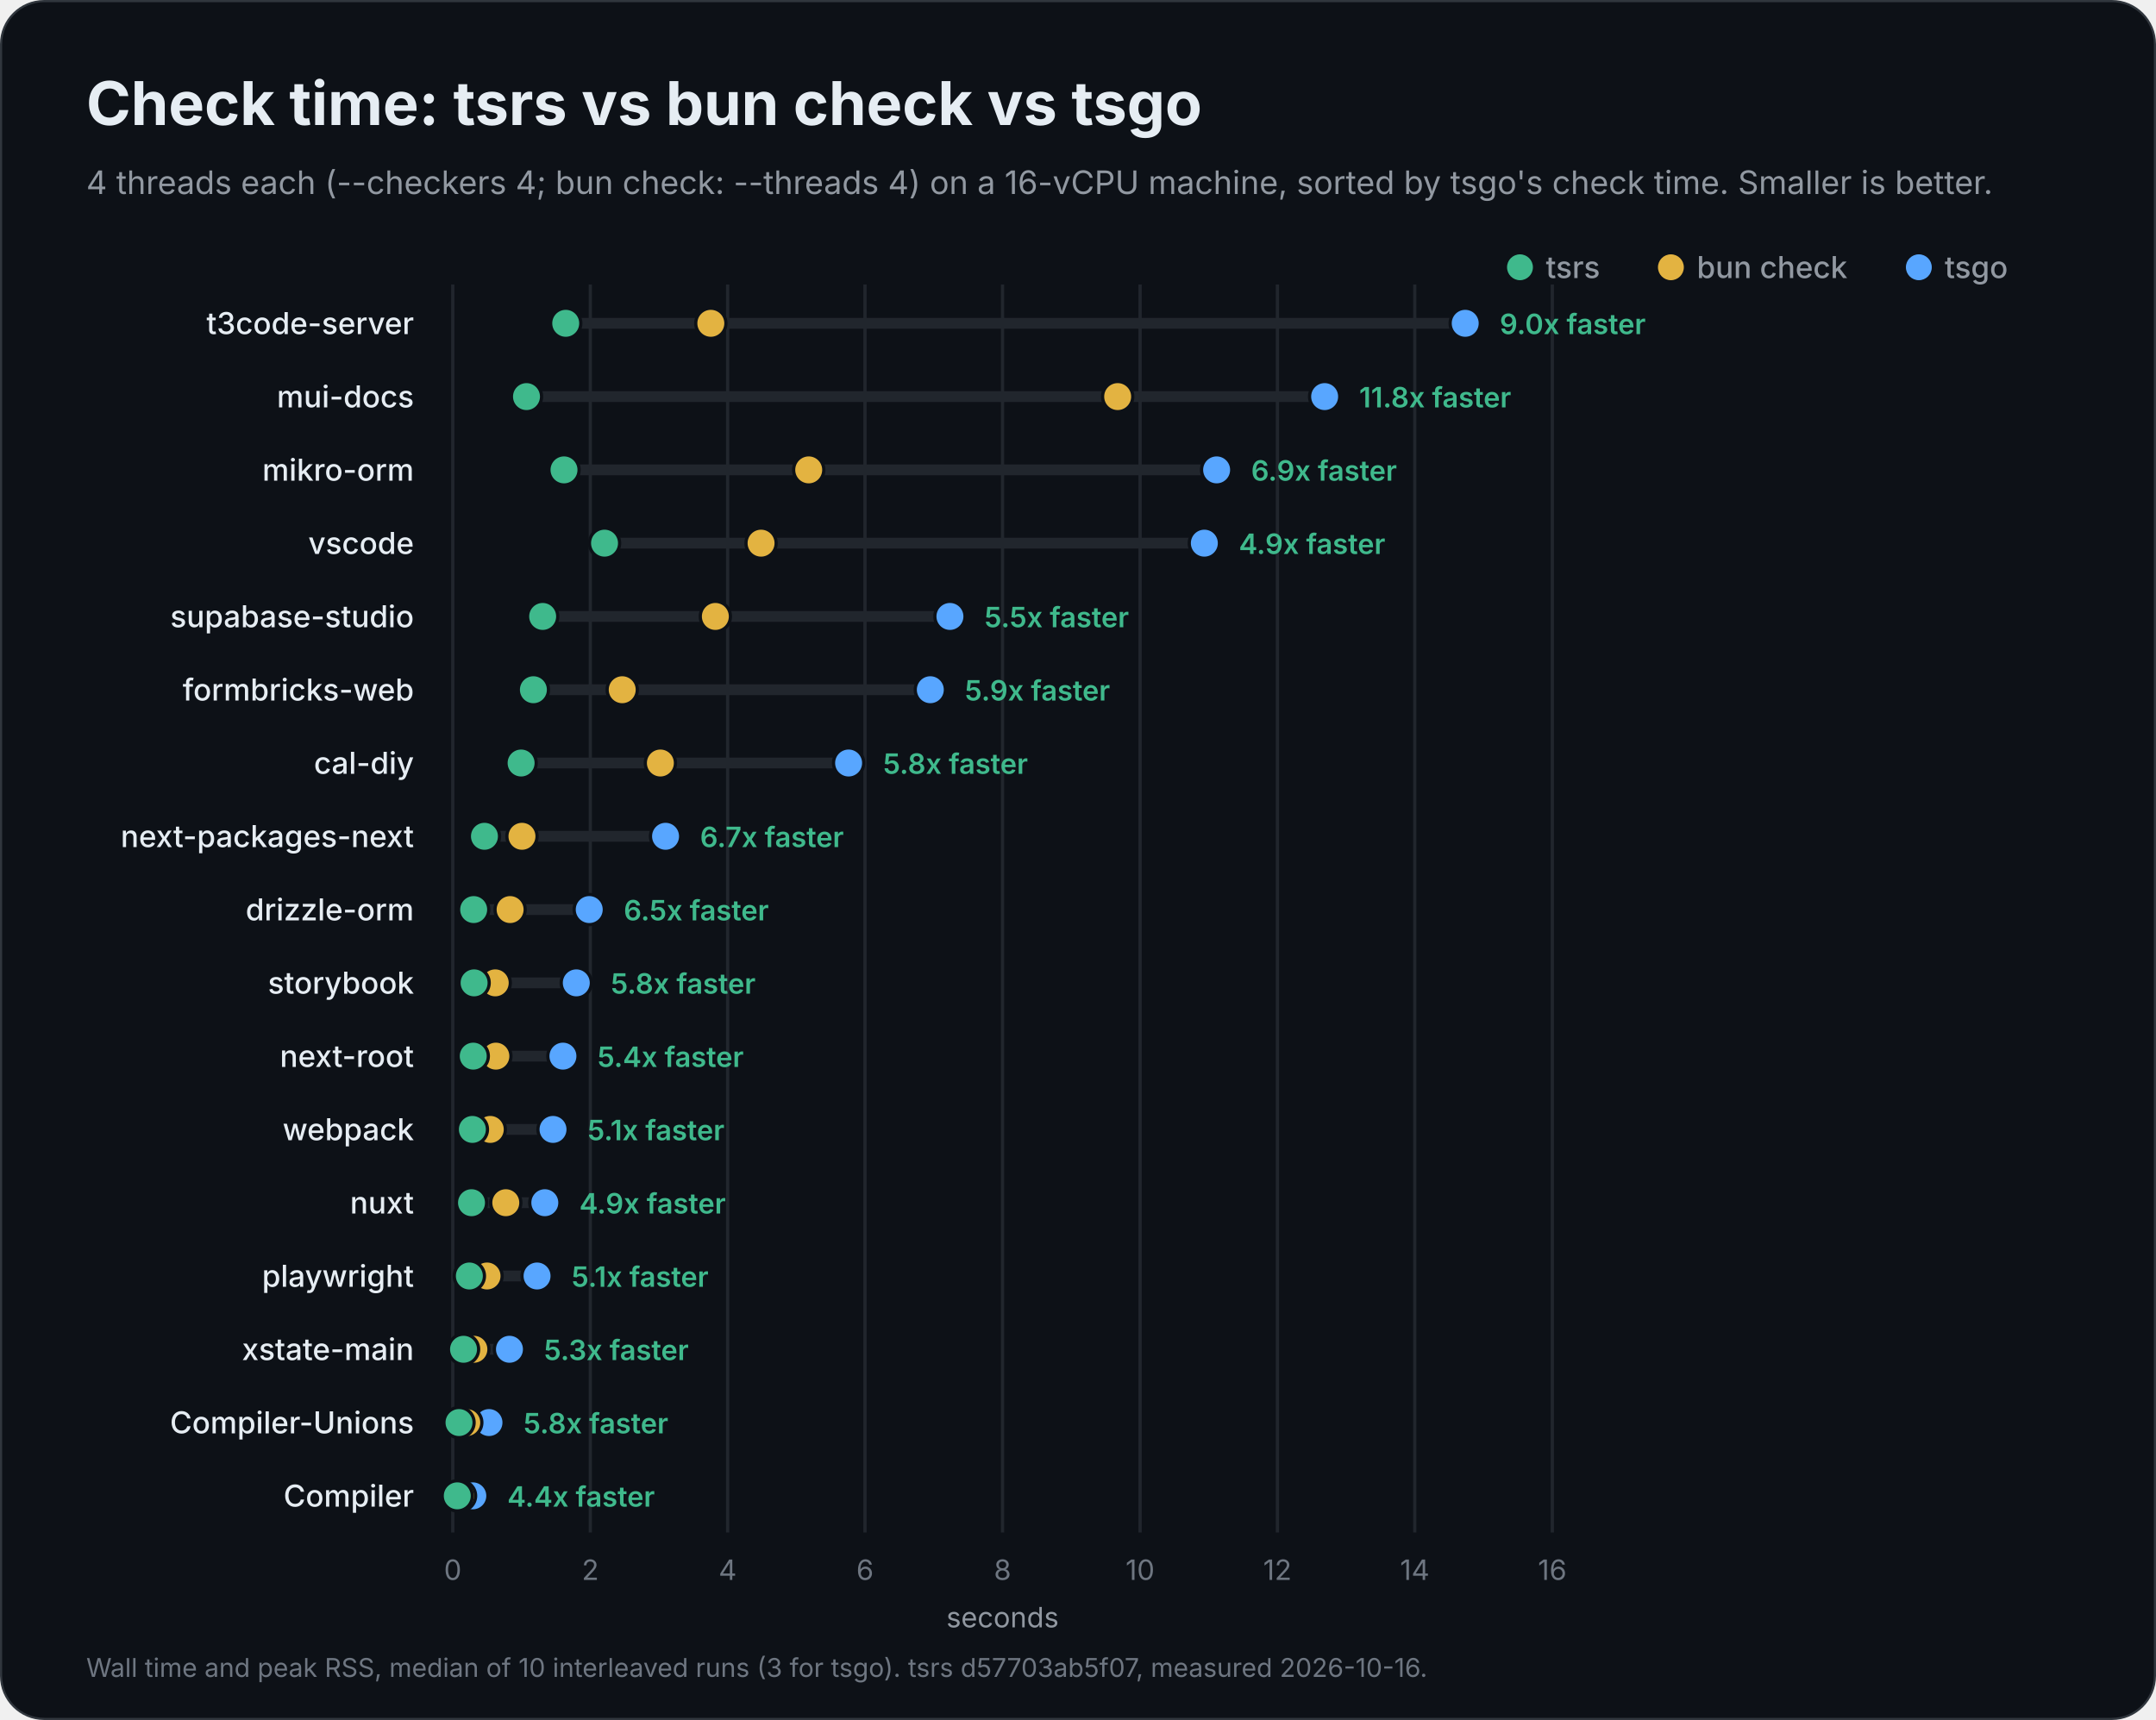
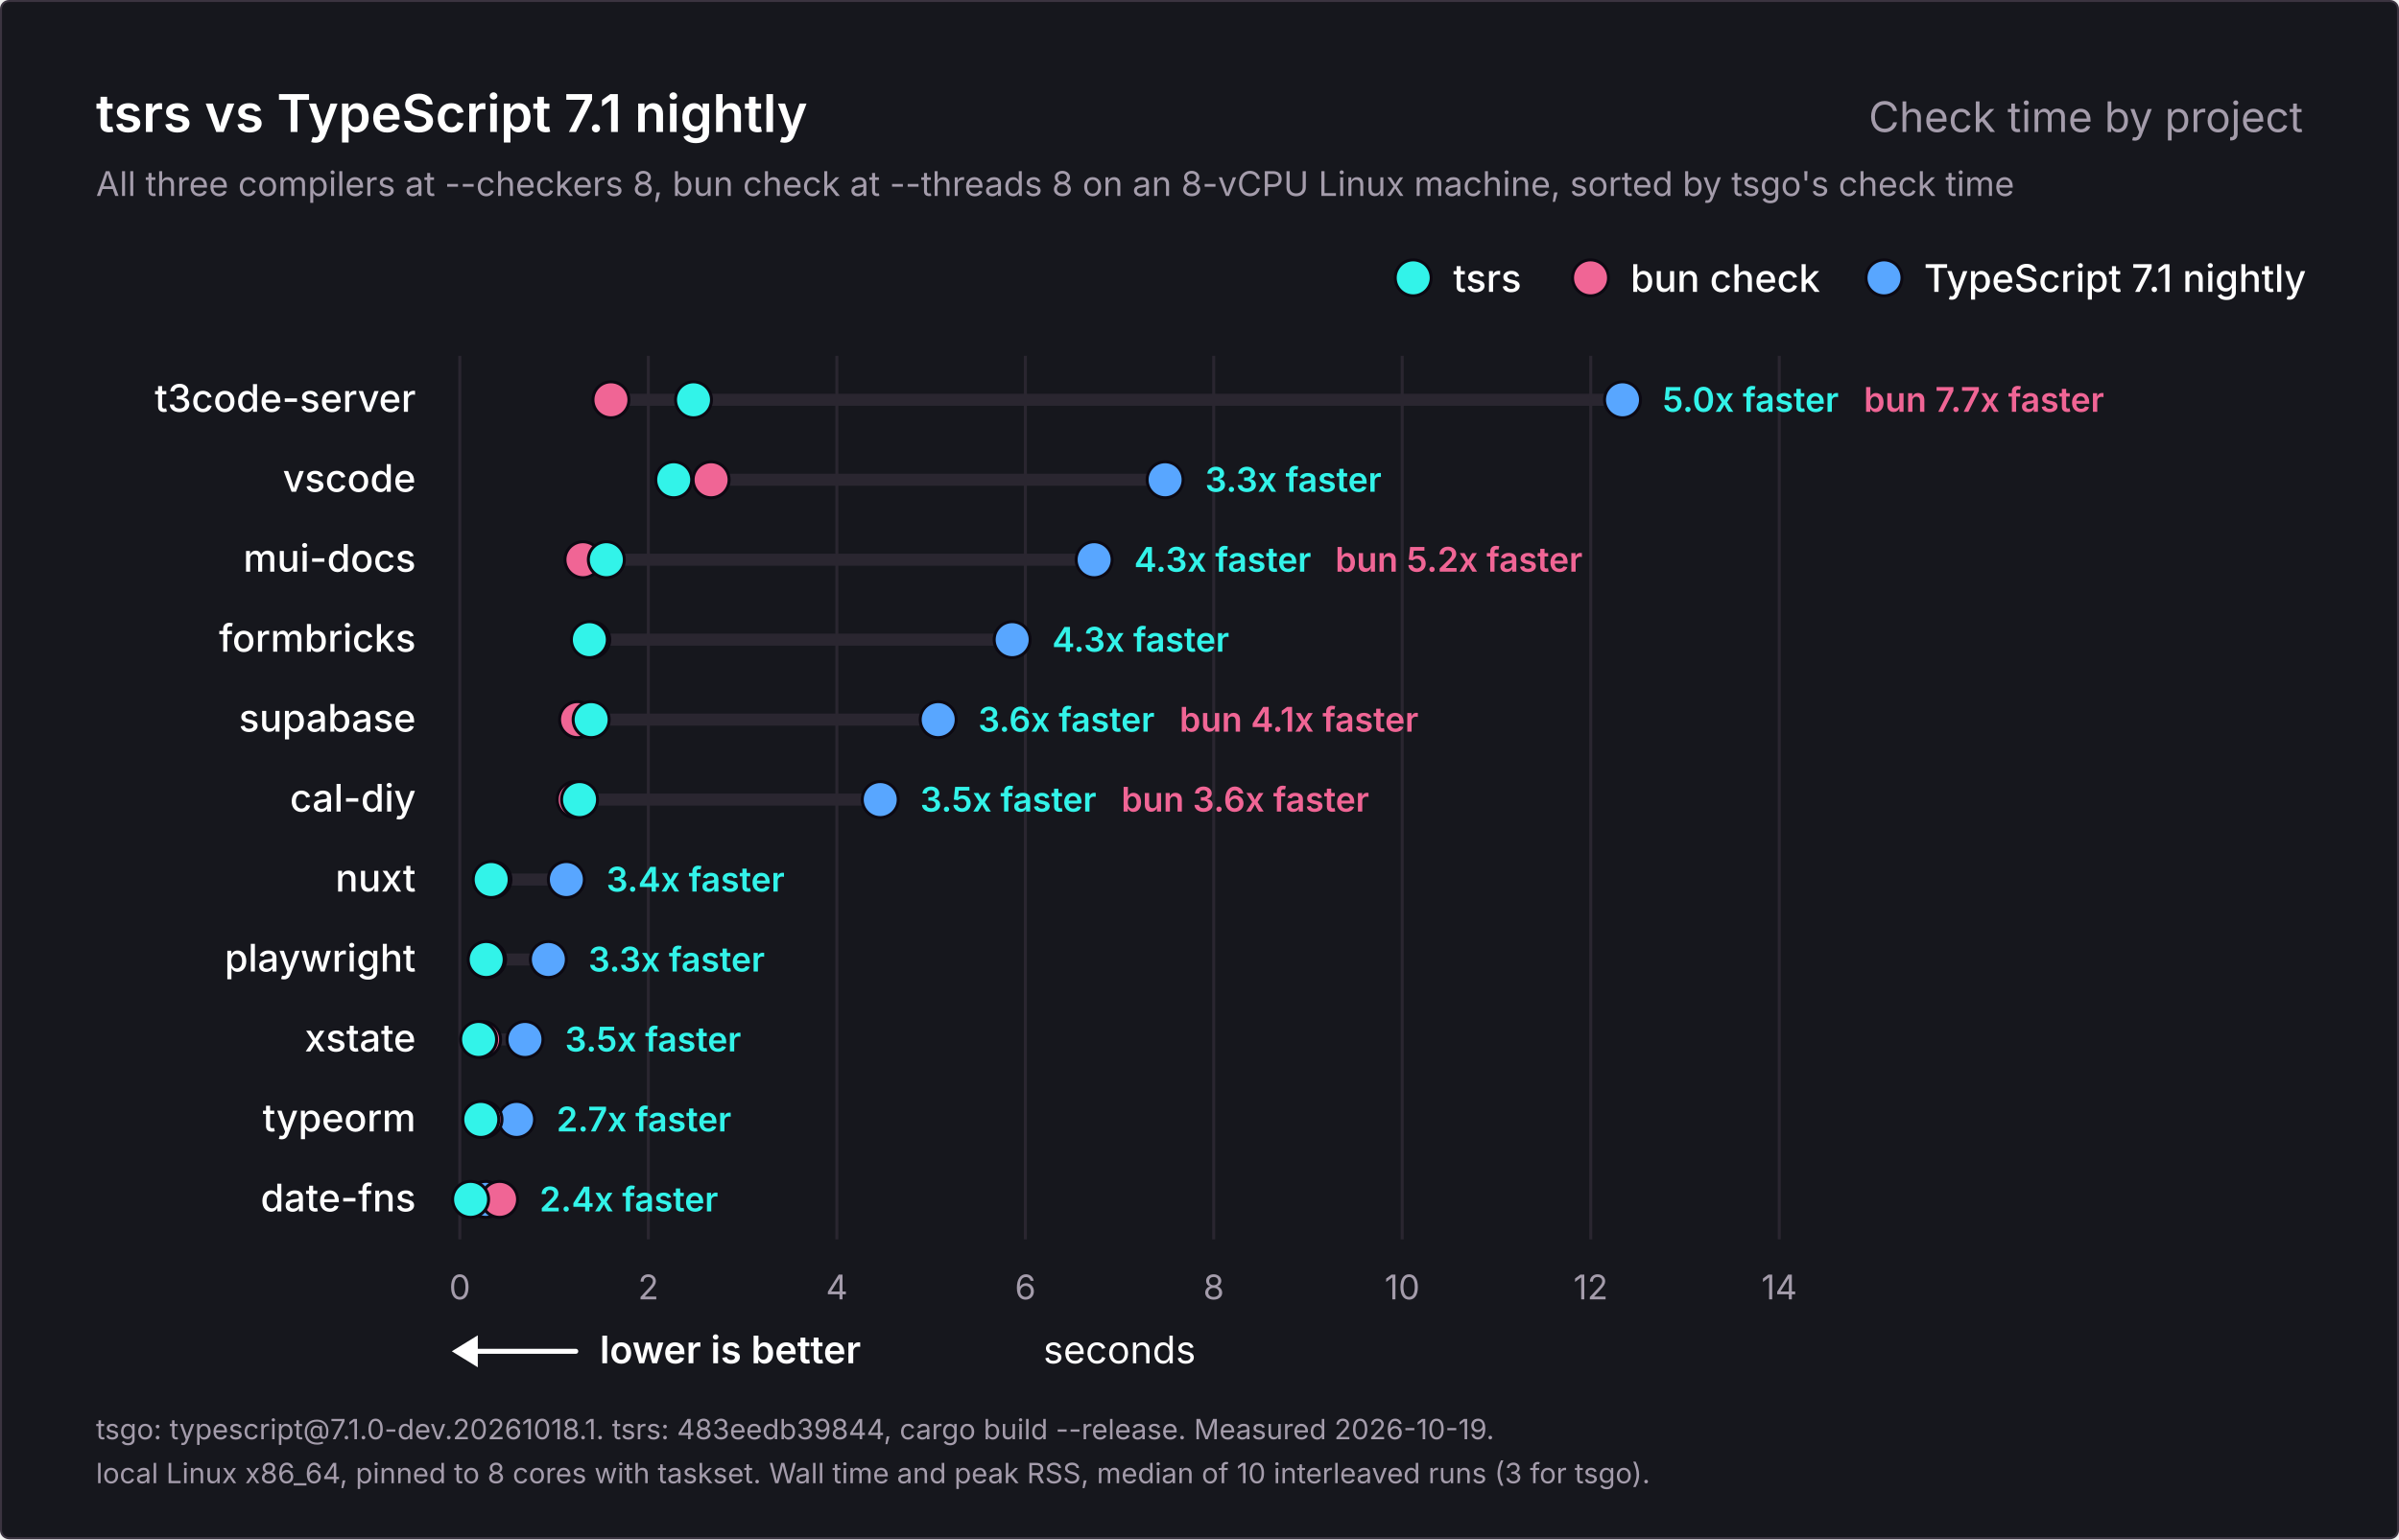
- <svg xmlns="http://www.w3.org/2000/svg" width="1000" height="798" viewBox="0 0 1000 798" role="img" aria-labelledby="title description">
-   <rect x="0.5" y="0.5" width="999" height="797" rx="20" fill="#0d1117" stroke="#30363d" />
-   <g font-family="Inter, -apple-system, BlinkMacSystemFont, 'Segoe UI', Helvetica, Arial, sans-serif" fill="#e6edf3">
-     <text x="40" y="58" font-size="28" font-weight="700">Check time: tsrs vs bun check vs tsgo</text>
-     <text x="40" y="90" font-size="15" font-weight="400" fill="#9198a1">4 threads each (--checkers 4; bun check: --threads 4) on a 16-vCPU machine, sorted by tsgo's check time. Smaller is better.</text>
-     <circle cx="890" cy="124" r="6" fill="#58a6ff" />
-     <text x="902" y="129" font-size="14" font-weight="500" fill="#9198a1">tsgo</text>
-     <circle cx="775" cy="124" r="6" fill="#e3b341" />
-     <text x="787" y="129" font-size="14" font-weight="500" fill="#9198a1">bun check</text>
-     <circle cx="705" cy="124" r="6" fill="#3fb98c" />
-     <text x="717" y="129" font-size="14" font-weight="500" fill="#9198a1">tsrs</text>
+ <svg xmlns="http://www.w3.org/2000/svg" width="1200" height="770" viewBox="0 0 1200 770" role="img" aria-labelledby="title description">
+   <rect x="0.5" y="0.5" width="1199" height="769" rx="4" fill="#16171d" stroke="#3b3440" />
+   <g font-family="Inter, -apple-system, BlinkMacSystemFont, 'Segoe UI', Helvetica, Arial, sans-serif" fill="#ffffff">
+     <text x="48" y="66" font-size="26" font-weight="600">tsrs vs TypeScript 7.1 nightly</text>
+     <text x="1152" y="66" font-size="21" font-weight="400" fill="#a49cab" text-anchor="end">Check time by project</text>
+     <text x="48" y="98" font-size="17" font-weight="400" fill="#a49cab">All three compilers at --checkers 8, bun check at --threads 8 on an 8-vCPU Linux machine, sorted by tsgo's check time</text>
+     <g data-role="legend">
+       <circle cx="942.4" cy="139" r="9" fill="#58a6ff" stroke="#0c0912" stroke-width="1.5" />
+       <text x="962.4" y="146" font-size="19" font-weight="500">TypeScript 7.1 nightly</text>
+       <circle cx="795.6" cy="139" r="9" fill="#f06595" stroke="#0c0912" stroke-width="1.5" />
+       <text x="815.6" y="146" font-size="19" font-weight="500">bun check</text>
+       <circle cx="706.9" cy="139" r="9" fill="#32f3e9" stroke="#0c0912" stroke-width="1.5" />
+       <text x="726.9" y="146" font-size="19" font-weight="500">tsrs</text>
+     </g>
    <g data-scale="linear">
-       <line x1="210.0" y1="132" x2="210.0" y2="711.0" stroke="#21262d" stroke-width="1.5" />
-       <text x="210.0" y="733.0" font-size="13" font-weight="400" fill="#6e7681" text-anchor="middle">0</text>
-       <line x1="273.8" y1="132" x2="273.8" y2="711.0" stroke="#21262d" stroke-width="1.5" />
-       <text x="273.8" y="733.0" font-size="13" font-weight="400" fill="#6e7681" text-anchor="middle">2</text>
-       <line x1="337.5" y1="132" x2="337.5" y2="711.0" stroke="#21262d" stroke-width="1.5" />
-       <text x="337.5" y="733.0" font-size="13" font-weight="400" fill="#6e7681" text-anchor="middle">4</text>
-       <line x1="401.2" y1="132" x2="401.2" y2="711.0" stroke="#21262d" stroke-width="1.5" />
-       <text x="401.2" y="733.0" font-size="13" font-weight="400" fill="#6e7681" text-anchor="middle">6</text>
-       <line x1="465.0" y1="132" x2="465.0" y2="711.0" stroke="#21262d" stroke-width="1.5" />
-       <text x="465.0" y="733.0" font-size="13" font-weight="400" fill="#6e7681" text-anchor="middle">8</text>
-       <line x1="528.8" y1="132" x2="528.8" y2="711.0" stroke="#21262d" stroke-width="1.5" />
-       <text x="528.8" y="733.0" font-size="13" font-weight="400" fill="#6e7681" text-anchor="middle">10</text>
-       <line x1="592.5" y1="132" x2="592.5" y2="711.0" stroke="#21262d" stroke-width="1.5" />
-       <text x="592.5" y="733.0" font-size="13" font-weight="400" fill="#6e7681" text-anchor="middle">12</text>
-       <line x1="656.2" y1="132" x2="656.2" y2="711.0" stroke="#21262d" stroke-width="1.5" />
-       <text x="656.2" y="733.0" font-size="13" font-weight="400" fill="#6e7681" text-anchor="middle">14</text>
-       <line x1="720.0" y1="132" x2="720.0" y2="711.0" stroke="#21262d" stroke-width="1.5" />
-       <text x="720.0" y="733.0" font-size="13" font-weight="400" fill="#6e7681" text-anchor="middle">16</text>
-       <text x="465.0" y="755.0" font-size="13" font-weight="400" fill="#9198a1" text-anchor="middle">seconds</text>
+       <line x1="230.0" y1="178" x2="230.0" y2="620.0" stroke="#2a2630" stroke-width="1.5" />
+       <text x="230.0" y="650.0" font-size="17" font-weight="400" fill="#a49cab" text-anchor="middle">0</text>
+       <line x1="324.3" y1="178" x2="324.3" y2="620.0" stroke="#2a2630" stroke-width="1.5" />
+       <text x="324.3" y="650.0" font-size="17" font-weight="400" fill="#a49cab" text-anchor="middle">2</text>
+       <line x1="418.6" y1="178" x2="418.6" y2="620.0" stroke="#2a2630" stroke-width="1.5" />
+       <text x="418.6" y="650.0" font-size="17" font-weight="400" fill="#a49cab" text-anchor="middle">4</text>
+       <line x1="512.9" y1="178" x2="512.9" y2="620.0" stroke="#2a2630" stroke-width="1.5" />
+       <text x="512.9" y="650.0" font-size="17" font-weight="400" fill="#a49cab" text-anchor="middle">6</text>
+       <line x1="607.1" y1="178" x2="607.1" y2="620.0" stroke="#2a2630" stroke-width="1.5" />
+       <text x="607.1" y="650.0" font-size="17" font-weight="400" fill="#a49cab" text-anchor="middle">8</text>
+       <line x1="701.4" y1="178" x2="701.4" y2="620.0" stroke="#2a2630" stroke-width="1.5" />
+       <text x="701.4" y="650.0" font-size="17" font-weight="400" fill="#a49cab" text-anchor="middle">10</text>
+       <line x1="795.7" y1="178" x2="795.7" y2="620.0" stroke="#2a2630" stroke-width="1.5" />
+       <text x="795.7" y="650.0" font-size="17" font-weight="400" fill="#a49cab" text-anchor="middle">12</text>
+       <line x1="890.0" y1="178" x2="890.0" y2="620.0" stroke="#2a2630" stroke-width="1.5" />
+       <text x="890.0" y="650.0" font-size="17" font-weight="400" fill="#a49cab" text-anchor="middle">14</text>
+       <text x="560.0" y="682.0" font-size="19" font-weight="400" text-anchor="middle">seconds</text>
+     </g>
+     <g data-role="better">
+       <line x1="234" y1="676.0" x2="288" y2="676.0" stroke="#ffffff" stroke-width="2.5" stroke-linecap="round" />
+       <path d="M226 676.0l13 -8v16z" fill="#ffffff" />
+       <text x="300" y="682.0" font-size="19" font-weight="600">lower is better</text>
    </g>
    <g data-project="t3code-server">
-       <text x="192" y="155" font-size="14" font-weight="500" text-anchor="end">t3code-server</text>
-       <line x1="262.4" y1="150" x2="679.6" y2="150" stroke="#21262d" stroke-width="5" stroke-linecap="round" />
-       <circle data-compiler="tsgo" cx="679.6" cy="150" r="7" fill="#58a6ff" stroke="#0d1117" stroke-width="1.5" />
-       <circle data-compiler="bun" cx="329.7" cy="150" r="7" fill="#e3b341" stroke="#0d1117" stroke-width="1.5" />
-       <circle data-compiler="tsrs" cx="262.4" cy="150" r="7" fill="#3fb98c" stroke="#0d1117" stroke-width="1.5" />
-       <text x="695.6" y="155" font-size="13" font-weight="600" fill="#3fb98c">9.0x faster</text>
+       <text x="208" y="206" font-size="19" font-weight="500" text-anchor="end">t3code-server</text>
+       <line x1="305.6" y1="200" x2="811.6" y2="200" stroke="#2a2630" stroke-width="6" stroke-linecap="round" />
+       <circle data-compiler="tsgo" cx="811.6" cy="200" r="9" fill="#58a6ff" stroke="#0c0912" stroke-width="1.5" />
+       <circle data-compiler="bun" cx="305.6" cy="200" r="9" fill="#f06595" stroke="#0c0912" stroke-width="1.5" />
+       <circle data-compiler="tsrs" cx="346.9" cy="200" r="9" fill="#32f3e9" stroke="#0c0912" stroke-width="1.5" />
+       <text x="831.6" y="206" font-size="17" font-weight="600" fill="#32f3e9">5.0x faster</text>
+       <text x="932.3" y="206" font-size="17" font-weight="600" fill="#f06595">bun 7.7x faster</text>
+     </g>
+     <g data-project="vscode">
+       <text x="208" y="246" font-size="19" font-weight="500" text-anchor="end">vscode</text>
+       <line x1="337.0" y1="240" x2="582.8" y2="240" stroke="#2a2630" stroke-width="6" stroke-linecap="round" />
+       <circle data-compiler="tsgo" cx="582.8" cy="240" r="9" fill="#58a6ff" stroke="#0c0912" stroke-width="1.5" />
+       <circle data-compiler="bun" cx="355.7" cy="240" r="9" fill="#f06595" stroke="#0c0912" stroke-width="1.5" />
+       <circle data-compiler="tsrs" cx="337.0" cy="240" r="9" fill="#32f3e9" stroke="#0c0912" stroke-width="1.5" />
+       <text x="602.8" y="246" font-size="17" font-weight="600" fill="#32f3e9">3.3x faster</text>
    </g>
    <g data-project="mui-docs">
-       <text x="192" y="189" font-size="14" font-weight="500" text-anchor="end">mui-docs</text>
-       <line x1="244.2" y1="184" x2="614.4" y2="184" stroke="#21262d" stroke-width="5" stroke-linecap="round" />
-       <circle data-compiler="tsgo" cx="614.4" cy="184" r="7" fill="#58a6ff" stroke="#0d1117" stroke-width="1.5" />
-       <circle data-compiler="bun" cx="518.4" cy="184" r="7" fill="#e3b341" stroke="#0d1117" stroke-width="1.5" />
-       <circle data-compiler="tsrs" cx="244.2" cy="184" r="7" fill="#3fb98c" stroke="#0d1117" stroke-width="1.5" />
-       <text x="630.4" y="189" font-size="13" font-weight="600" fill="#3fb98c">11.8x faster</text>
+       <text x="208" y="286" font-size="19" font-weight="500" text-anchor="end">mui-docs</text>
+       <line x1="291.6" y1="280" x2="547.3" y2="280" stroke="#2a2630" stroke-width="6" stroke-linecap="round" />
+       <circle data-compiler="tsgo" cx="547.3" cy="280" r="9" fill="#58a6ff" stroke="#0c0912" stroke-width="1.5" />
+       <circle data-compiler="bun" cx="291.6" cy="280" r="9" fill="#f06595" stroke="#0c0912" stroke-width="1.5" />
+       <circle data-compiler="tsrs" cx="303.3" cy="280" r="9" fill="#32f3e9" stroke="#0c0912" stroke-width="1.5" />
+       <text x="567.3" y="286" font-size="17" font-weight="600" fill="#32f3e9">4.3x faster</text>
+       <text x="667.9" y="286" font-size="17" font-weight="600" fill="#f06595">bun 5.2x faster</text>
    </g>
-     <g data-project="mikro-orm">
-       <text x="192" y="223" font-size="14" font-weight="500" text-anchor="end">mikro-orm</text>
-       <line x1="261.6" y1="218" x2="564.3" y2="218" stroke="#21262d" stroke-width="5" stroke-linecap="round" />
-       <circle data-compiler="tsgo" cx="564.3" cy="218" r="7" fill="#58a6ff" stroke="#0d1117" stroke-width="1.5" />
-       <circle data-compiler="bun" cx="375.1" cy="218" r="7" fill="#e3b341" stroke="#0d1117" stroke-width="1.5" />
-       <circle data-compiler="tsrs" cx="261.6" cy="218" r="7" fill="#3fb98c" stroke="#0d1117" stroke-width="1.5" />
-       <text x="580.3" y="223" font-size="13" font-weight="600" fill="#3fb98c">6.9x faster</text>
-     </g>
-     <g data-project="vscode">
-       <text x="192" y="257" font-size="14" font-weight="500" text-anchor="end">vscode</text>
-       <line x1="280.4" y1="252" x2="558.6" y2="252" stroke="#21262d" stroke-width="5" stroke-linecap="round" />
-       <circle data-compiler="tsgo" cx="558.6" cy="252" r="7" fill="#58a6ff" stroke="#0d1117" stroke-width="1.5" />
-       <circle data-compiler="bun" cx="353.0" cy="252" r="7" fill="#e3b341" stroke="#0d1117" stroke-width="1.5" />
-       <circle data-compiler="tsrs" cx="280.4" cy="252" r="7" fill="#3fb98c" stroke="#0d1117" stroke-width="1.5" />
-       <text x="574.6" y="257" font-size="13" font-weight="600" fill="#3fb98c">4.9x faster</text>
+     <g data-project="formbricks-web">
+       <text x="208" y="326" font-size="19" font-weight="500" text-anchor="end">formbricks</text>
+       <line x1="294.8" y1="320" x2="506.3" y2="320" stroke="#2a2630" stroke-width="6" stroke-linecap="round" />
+       <circle data-compiler="tsgo" cx="506.3" cy="320" r="9" fill="#58a6ff" stroke="#0c0912" stroke-width="1.5" />
+       <circle data-compiler="bun" cx="296.0" cy="320" r="9" fill="#f06595" stroke="#0c0912" stroke-width="1.5" />
+       <circle data-compiler="tsrs" cx="294.8" cy="320" r="9" fill="#32f3e9" stroke="#0c0912" stroke-width="1.5" />
+       <text x="526.3" y="326" font-size="17" font-weight="600" fill="#32f3e9">4.3x faster</text>
    </g>
    <g data-project="supabase-studio">
-       <text x="192" y="291" font-size="14" font-weight="500" text-anchor="end">supabase-studio</text>
-       <line x1="251.7" y1="286" x2="440.6" y2="286" stroke="#21262d" stroke-width="5" stroke-linecap="round" />
-       <circle data-compiler="tsgo" cx="440.6" cy="286" r="7" fill="#58a6ff" stroke="#0d1117" stroke-width="1.5" />
-       <circle data-compiler="bun" cx="331.8" cy="286" r="7" fill="#e3b341" stroke="#0d1117" stroke-width="1.5" />
-       <circle data-compiler="tsrs" cx="251.7" cy="286" r="7" fill="#3fb98c" stroke="#0d1117" stroke-width="1.5" />
-       <text x="456.6" y="291" font-size="13" font-weight="600" fill="#3fb98c">5.5x faster</text>
-     </g>
-     <g data-project="formbricks-web">
-       <text x="192" y="325" font-size="14" font-weight="500" text-anchor="end">formbricks-web</text>
-       <line x1="247.4" y1="320" x2="431.5" y2="320" stroke="#21262d" stroke-width="5" stroke-linecap="round" />
-       <circle data-compiler="tsgo" cx="431.5" cy="320" r="7" fill="#58a6ff" stroke="#0d1117" stroke-width="1.5" />
-       <circle data-compiler="bun" cx="288.6" cy="320" r="7" fill="#e3b341" stroke="#0d1117" stroke-width="1.5" />
-       <circle data-compiler="tsrs" cx="247.4" cy="320" r="7" fill="#3fb98c" stroke="#0d1117" stroke-width="1.5" />
-       <text x="447.5" y="325" font-size="13" font-weight="600" fill="#3fb98c">5.9x faster</text>
+       <text x="208" y="366" font-size="19" font-weight="500" text-anchor="end">supabase</text>
+       <line x1="288.9" y1="360" x2="469.3" y2="360" stroke="#2a2630" stroke-width="6" stroke-linecap="round" />
+       <circle data-compiler="tsgo" cx="469.3" cy="360" r="9" fill="#58a6ff" stroke="#0c0912" stroke-width="1.5" />
+       <circle data-compiler="bun" cx="288.9" cy="360" r="9" fill="#f06595" stroke="#0c0912" stroke-width="1.5" />
+       <circle data-compiler="tsrs" cx="295.7" cy="360" r="9" fill="#32f3e9" stroke="#0c0912" stroke-width="1.5" />
+       <text x="489.3" y="366" font-size="17" font-weight="600" fill="#32f3e9">3.6x faster</text>
+       <text x="590.0" y="366" font-size="17" font-weight="600" fill="#f06595">bun 4.1x faster</text>
    </g>
    <g data-project="cal-diy">
-       <text x="192" y="359" font-size="14" font-weight="500" text-anchor="end">cal-diy</text>
-       <line x1="241.7" y1="354" x2="393.6" y2="354" stroke="#21262d" stroke-width="5" stroke-linecap="round" />
-       <circle data-compiler="tsgo" cx="393.6" cy="354" r="7" fill="#58a6ff" stroke="#0d1117" stroke-width="1.5" />
-       <circle data-compiler="bun" cx="306.3" cy="354" r="7" fill="#e3b341" stroke="#0d1117" stroke-width="1.5" />
-       <circle data-compiler="tsrs" cx="241.7" cy="354" r="7" fill="#3fb98c" stroke="#0d1117" stroke-width="1.5" />
-       <text x="409.6" y="359" font-size="13" font-weight="600" fill="#3fb98c">5.8x faster</text>
-     </g>
-     <g data-project="next-packages-next">
-       <text x="192" y="393" font-size="14" font-weight="500" text-anchor="end">next-packages-next</text>
-       <line x1="224.7" y1="388" x2="308.7" y2="388" stroke="#21262d" stroke-width="5" stroke-linecap="round" />
-       <circle data-compiler="tsgo" cx="308.7" cy="388" r="7" fill="#58a6ff" stroke="#0d1117" stroke-width="1.5" />
-       <circle data-compiler="bun" cx="242.1" cy="388" r="7" fill="#e3b341" stroke="#0d1117" stroke-width="1.5" />
-       <circle data-compiler="tsrs" cx="224.7" cy="388" r="7" fill="#3fb98c" stroke="#0d1117" stroke-width="1.5" />
-       <text x="324.7" y="393" font-size="13" font-weight="600" fill="#3fb98c">6.7x faster</text>
-     </g>
-     <g data-project="drizzle-orm">
-       <text x="192" y="427" font-size="14" font-weight="500" text-anchor="end">drizzle-orm</text>
-       <line x1="219.7" y1="422" x2="273.3" y2="422" stroke="#21262d" stroke-width="5" stroke-linecap="round" />
-       <circle data-compiler="tsgo" cx="273.3" cy="422" r="7" fill="#58a6ff" stroke="#0d1117" stroke-width="1.5" />
-       <circle data-compiler="bun" cx="236.6" cy="422" r="7" fill="#e3b341" stroke="#0d1117" stroke-width="1.5" />
-       <circle data-compiler="tsrs" cx="219.7" cy="422" r="7" fill="#3fb98c" stroke="#0d1117" stroke-width="1.5" />
-       <text x="289.3" y="427" font-size="13" font-weight="600" fill="#3fb98c">6.5x faster</text>
-     </g>
-     <g data-project="storybook">
-       <text x="192" y="461" font-size="14" font-weight="500" text-anchor="end">storybook</text>
-       <line x1="219.9" y1="456" x2="267.3" y2="456" stroke="#21262d" stroke-width="5" stroke-linecap="round" />
-       <circle data-compiler="tsgo" cx="267.3" cy="456" r="7" fill="#58a6ff" stroke="#0d1117" stroke-width="1.5" />
-       <circle data-compiler="bun" cx="229.7" cy="456" r="7" fill="#e3b341" stroke="#0d1117" stroke-width="1.5" />
-       <circle data-compiler="tsrs" cx="219.9" cy="456" r="7" fill="#3fb98c" stroke="#0d1117" stroke-width="1.5" />
-       <text x="283.3" y="461" font-size="13" font-weight="600" fill="#3fb98c">5.8x faster</text>
-     </g>
-     <g data-project="next-root">
-       <text x="192" y="495" font-size="14" font-weight="500" text-anchor="end">next-root</text>
-       <line x1="219.5" y1="490" x2="261.1" y2="490" stroke="#21262d" stroke-width="5" stroke-linecap="round" />
-       <circle data-compiler="tsgo" cx="261.1" cy="490" r="7" fill="#58a6ff" stroke="#0d1117" stroke-width="1.5" />
-       <circle data-compiler="bun" cx="230.0" cy="490" r="7" fill="#e3b341" stroke="#0d1117" stroke-width="1.5" />
-       <circle data-compiler="tsrs" cx="219.5" cy="490" r="7" fill="#3fb98c" stroke="#0d1117" stroke-width="1.5" />
-       <text x="277.1" y="495" font-size="13" font-weight="600" fill="#3fb98c">5.4x faster</text>
-     </g>
-     <g data-project="webpack">
-       <text x="192" y="529" font-size="14" font-weight="500" text-anchor="end">webpack</text>
-       <line x1="219.1" y1="524" x2="256.5" y2="524" stroke="#21262d" stroke-width="5" stroke-linecap="round" />
-       <circle data-compiler="tsgo" cx="256.5" cy="524" r="7" fill="#58a6ff" stroke="#0d1117" stroke-width="1.5" />
-       <circle data-compiler="bun" cx="227.4" cy="524" r="7" fill="#e3b341" stroke="#0d1117" stroke-width="1.5" />
-       <circle data-compiler="tsrs" cx="219.1" cy="524" r="7" fill="#3fb98c" stroke="#0d1117" stroke-width="1.5" />
-       <text x="272.5" y="529" font-size="13" font-weight="600" fill="#3fb98c">5.1x faster</text>
+       <text x="208" y="406" font-size="19" font-weight="500" text-anchor="end">cal-diy</text>
+       <line x1="287.7" y1="400" x2="440.3" y2="400" stroke="#2a2630" stroke-width="6" stroke-linecap="round" />
+       <circle data-compiler="tsgo" cx="440.3" cy="400" r="9" fill="#58a6ff" stroke="#0c0912" stroke-width="1.5" />
+       <circle data-compiler="bun" cx="287.7" cy="400" r="9" fill="#f06595" stroke="#0c0912" stroke-width="1.5" />
+       <circle data-compiler="tsrs" cx="289.9" cy="400" r="9" fill="#32f3e9" stroke="#0c0912" stroke-width="1.5" />
+       <text x="460.3" y="406" font-size="17" font-weight="600" fill="#32f3e9">3.5x faster</text>
+       <text x="560.9" y="406" font-size="17" font-weight="600" fill="#f06595">bun 3.6x faster</text>
    </g>
    <g data-project="nuxt">
-       <text x="192" y="563" font-size="14" font-weight="500" text-anchor="end">nuxt</text>
-       <line x1="218.7" y1="558" x2="252.7" y2="558" stroke="#21262d" stroke-width="5" stroke-linecap="round" />
-       <circle data-compiler="tsgo" cx="252.7" cy="558" r="7" fill="#58a6ff" stroke="#0d1117" stroke-width="1.5" />
-       <circle data-compiler="bun" cx="234.6" cy="558" r="7" fill="#e3b341" stroke="#0d1117" stroke-width="1.5" />
-       <circle data-compiler="tsrs" cx="218.7" cy="558" r="7" fill="#3fb98c" stroke="#0d1117" stroke-width="1.5" />
-       <text x="268.7" y="563" font-size="13" font-weight="600" fill="#3fb98c">4.9x faster</text>
+       <text x="208" y="446" font-size="19" font-weight="500" text-anchor="end">nuxt</text>
+       <line x1="245.7" y1="440" x2="283.3" y2="440" stroke="#2a2630" stroke-width="6" stroke-linecap="round" />
+       <circle data-compiler="tsgo" cx="283.3" cy="440" r="9" fill="#58a6ff" stroke="#0c0912" stroke-width="1.5" />
+       <circle data-compiler="bun" cx="246.6" cy="440" r="9" fill="#f06595" stroke="#0c0912" stroke-width="1.5" />
+       <circle data-compiler="tsrs" cx="245.7" cy="440" r="9" fill="#32f3e9" stroke="#0c0912" stroke-width="1.5" />
+       <text x="303.3" y="446" font-size="17" font-weight="600" fill="#32f3e9">3.4x faster</text>
    </g>
    <g data-project="playwright">
-       <text x="192" y="597" font-size="14" font-weight="500" text-anchor="end">playwright</text>
-       <line x1="217.7" y1="592" x2="249.1" y2="592" stroke="#21262d" stroke-width="5" stroke-linecap="round" />
-       <circle data-compiler="tsgo" cx="249.1" cy="592" r="7" fill="#58a6ff" stroke="#0d1117" stroke-width="1.5" />
-       <circle data-compiler="bun" cx="225.9" cy="592" r="7" fill="#e3b341" stroke="#0d1117" stroke-width="1.5" />
-       <circle data-compiler="tsrs" cx="217.7" cy="592" r="7" fill="#3fb98c" stroke="#0d1117" stroke-width="1.5" />
-       <text x="265.1" y="597" font-size="13" font-weight="600" fill="#3fb98c">5.1x faster</text>
+       <text x="208" y="486" font-size="19" font-weight="500" text-anchor="end">playwright</text>
+       <line x1="243.2" y1="480" x2="274.3" y2="480" stroke="#2a2630" stroke-width="6" stroke-linecap="round" />
+       <circle data-compiler="tsgo" cx="274.3" cy="480" r="9" fill="#58a6ff" stroke="#0c0912" stroke-width="1.5" />
+       <circle data-compiler="bun" cx="243.9" cy="480" r="9" fill="#f06595" stroke="#0c0912" stroke-width="1.5" />
+       <circle data-compiler="tsrs" cx="243.2" cy="480" r="9" fill="#32f3e9" stroke="#0c0912" stroke-width="1.5" />
+       <text x="294.3" y="486" font-size="17" font-weight="600" fill="#32f3e9">3.3x faster</text>
    </g>
    <g data-project="xstate-main">
-       <text x="192" y="631" font-size="14" font-weight="500" text-anchor="end">xstate-main</text>
-       <line x1="215.0" y1="626" x2="236.3" y2="626" stroke="#21262d" stroke-width="5" stroke-linecap="round" />
-       <circle data-compiler="tsgo" cx="236.3" cy="626" r="7" fill="#58a6ff" stroke="#0d1117" stroke-width="1.5" />
-       <circle data-compiler="bun" cx="219.8" cy="626" r="7" fill="#e3b341" stroke="#0d1117" stroke-width="1.5" />
-       <circle data-compiler="tsrs" cx="215.0" cy="626" r="7" fill="#3fb98c" stroke="#0d1117" stroke-width="1.5" />
-       <text x="252.3" y="631" font-size="13" font-weight="600" fill="#3fb98c">5.3x faster</text>
+       <text x="208" y="526" font-size="19" font-weight="500" text-anchor="end">xstate</text>
+       <line x1="239.4" y1="520" x2="262.6" y2="520" stroke="#2a2630" stroke-width="6" stroke-linecap="round" />
+       <circle data-compiler="tsgo" cx="262.6" cy="520" r="9" fill="#58a6ff" stroke="#0c0912" stroke-width="1.5" />
+       <circle data-compiler="bun" cx="241.4" cy="520" r="9" fill="#f06595" stroke="#0c0912" stroke-width="1.5" />
+       <circle data-compiler="tsrs" cx="239.4" cy="520" r="9" fill="#32f3e9" stroke="#0c0912" stroke-width="1.5" />
+       <text x="282.6" y="526" font-size="17" font-weight="600" fill="#32f3e9">3.5x faster</text>
    </g>
-     <g data-project="Compiler-Unions">
-       <text x="192" y="665" font-size="14" font-weight="500" text-anchor="end">Compiler-Unions</text>
-       <line x1="212.9" y1="660" x2="226.8" y2="660" stroke="#21262d" stroke-width="5" stroke-linecap="round" />
-       <circle data-compiler="tsgo" cx="226.8" cy="660" r="7" fill="#58a6ff" stroke="#0d1117" stroke-width="1.5" />
-       <circle data-compiler="bun" cx="216.5" cy="660" r="7" fill="#e3b341" stroke="#0d1117" stroke-width="1.5" />
-       <circle data-compiler="tsrs" cx="212.9" cy="660" r="7" fill="#3fb98c" stroke="#0d1117" stroke-width="1.5" />
-       <text x="242.8" y="665" font-size="13" font-weight="600" fill="#3fb98c">5.8x faster</text>
+     <g data-project="typeorm">
+       <text x="208" y="566" font-size="19" font-weight="500" text-anchor="end">typeorm</text>
+       <line x1="240.5" y1="560" x2="258.4" y2="560" stroke="#2a2630" stroke-width="6" stroke-linecap="round" />
+       <circle data-compiler="tsgo" cx="258.4" cy="560" r="9" fill="#58a6ff" stroke="#0c0912" stroke-width="1.5" />
+       <circle data-compiler="bun" cx="242.1" cy="560" r="9" fill="#f06595" stroke="#0c0912" stroke-width="1.5" />
+       <circle data-compiler="tsrs" cx="240.5" cy="560" r="9" fill="#32f3e9" stroke="#0c0912" stroke-width="1.5" />
+       <text x="278.4" y="566" font-size="17" font-weight="600" fill="#32f3e9">2.7x faster</text>
    </g>
-     <g data-project="Compiler">
-       <text x="192" y="699" font-size="14" font-weight="500" text-anchor="end">Compiler</text>
-       <line x1="212.1" y1="694" x2="219.3" y2="694" stroke="#21262d" stroke-width="5" stroke-linecap="round" />
-       <circle data-compiler="tsgo" cx="219.3" cy="694" r="7" fill="#58a6ff" stroke="#0d1117" stroke-width="1.5" />
-       <circle data-compiler="bun" cx="213.6" cy="694" r="7" fill="#e3b341" stroke="#0d1117" stroke-width="1.5" />
-       <circle data-compiler="tsrs" cx="212.1" cy="694" r="7" fill="#3fb98c" stroke="#0d1117" stroke-width="1.5" />
-       <text x="235.3" y="699" font-size="13" font-weight="600" fill="#3fb98c">4.4x faster</text>
+     <g data-project="date-fns">
+       <text x="208" y="606" font-size="19" font-weight="500" text-anchor="end">date-fns</text>
+       <line x1="235.4" y1="600" x2="249.9" y2="600" stroke="#2a2630" stroke-width="6" stroke-linecap="round" />
+       <circle data-compiler="tsgo" cx="243.0" cy="600" r="9" fill="#58a6ff" stroke="#0c0912" stroke-width="1.5" />
+       <circle data-compiler="bun" cx="249.9" cy="600" r="9" fill="#f06595" stroke="#0c0912" stroke-width="1.5" />
+       <circle data-compiler="tsrs" cx="235.4" cy="600" r="9" fill="#32f3e9" stroke="#0c0912" stroke-width="1.5" />
+       <text x="269.9" y="606" font-size="17" font-weight="600" fill="#32f3e9">2.4x faster</text>
    </g>
-     <text x="40" y="778" font-size="12" font-weight="400" fill="#6e7681">Wall time and peak RSS, median of 10 interleaved runs (3 for tsgo). tsrs d57703ab5f07, measured 2026-10-16.</text>
+     <text x="48" y="720" font-size="14" font-weight="400" fill="#a49cab">tsgo: typescript@7.1.0-dev.20261018.1. tsrs: 483eedb39844, cargo build --release. Measured 2026-10-19.</text>
+     <text x="48" y="742" font-size="14" font-weight="400" fill="#a49cab">local Linux x86_64, pinned to 8 cores with taskset. Wall time and peak RSS, median of 10 interleaved runs (3 for tsgo).</text>
  </g>
</svg>
